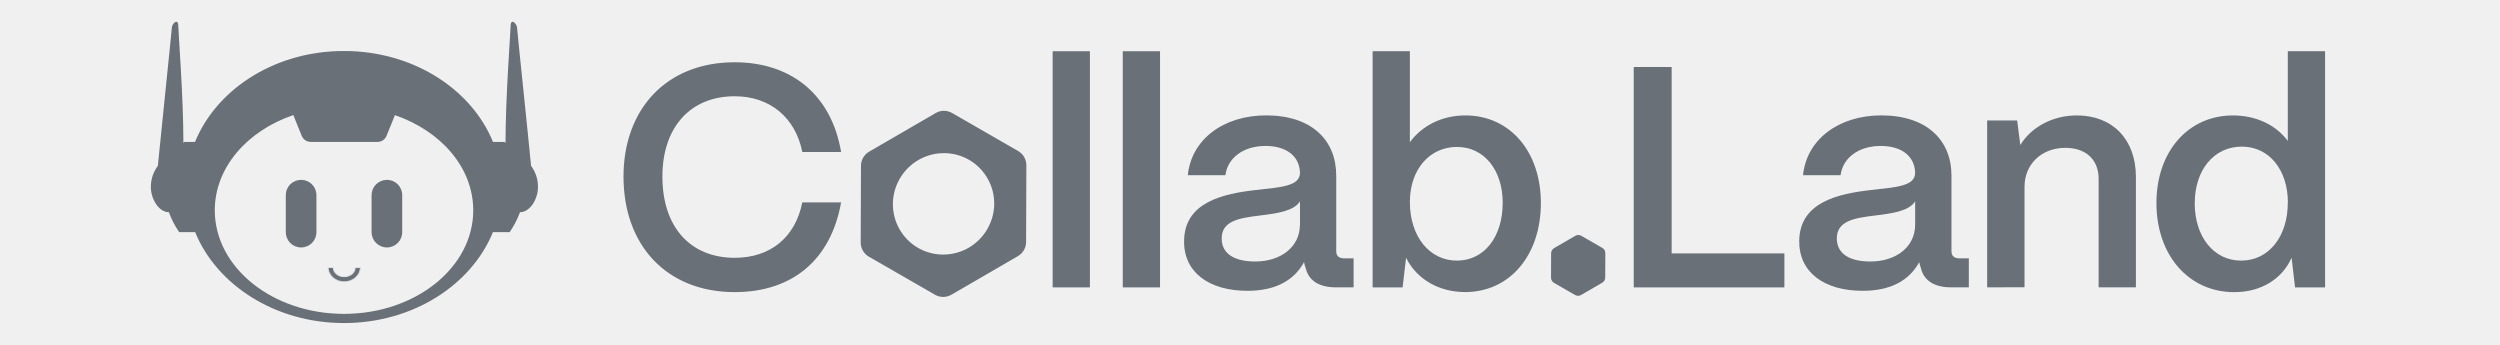
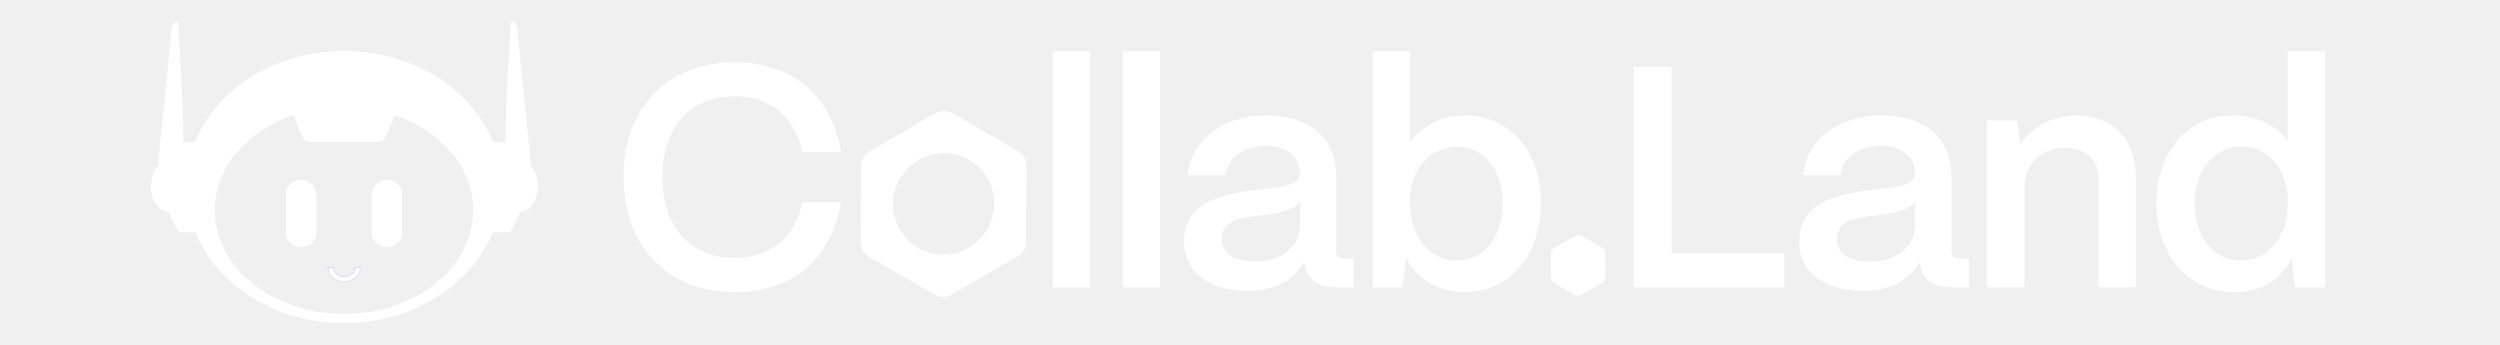
<svg xmlns="http://www.w3.org/2000/svg" width="232" height="32" viewBox="0 0 232 32" fill="none">
-   <path d="M49.283 15.389C48.993 12.328 47.999 2.929 47.985 2.58C47.969 2.17 47.385 1.649 47.385 2.406C47.385 2.929 46.912 8.937 46.912 13.284C46.862 13.21 46.832 13.171 46.832 13.171H45.751C43.808 8.408 38.648 4.952 32.516 4.742H32.377H32.241C32.137 4.742 32.041 4.742 31.925 4.742C31.817 4.742 31.713 4.742 31.608 4.742H31.472H31.338C25.204 4.942 20.042 8.408 18.099 13.171H17.098L17.02 13.284C17.02 8.937 16.545 2.929 16.545 2.406C16.545 1.649 15.961 2.17 15.945 2.58C15.932 2.929 14.943 12.328 14.649 15.389C14.223 15.956 13.995 16.647 14 17.356C14 18.488 14.751 19.694 15.674 19.694C15.909 20.348 16.229 20.968 16.625 21.539H18.109C20.112 26.455 25.547 29.979 31.927 29.979C38.307 29.979 43.742 26.455 45.745 21.539H47.3C47.696 20.968 48.016 20.347 48.252 19.694C49.175 19.694 49.924 18.496 49.924 17.356C49.931 16.648 49.706 15.957 49.283 15.389ZM31.925 29.127C25.3 29.127 19.932 24.826 19.932 19.518C19.932 15.549 22.936 12.142 27.219 10.677L28.002 12.61C28.069 12.775 28.185 12.917 28.334 13.017C28.482 13.117 28.658 13.171 28.837 13.171H35.033C35.212 13.171 35.388 13.117 35.536 13.017C35.685 12.917 35.801 12.775 35.868 12.61L36.649 10.685C40.922 12.154 43.916 15.555 43.916 19.518C43.916 24.826 38.547 29.127 31.925 29.127Z" fill="#697077" />
-   <path d="M35.904 16.689C35.527 16.689 35.166 16.839 34.899 17.105C34.632 17.371 34.482 17.731 34.482 18.107V21.546C34.482 21.922 34.632 22.282 34.899 22.548C35.166 22.814 35.527 22.963 35.904 22.963C36.281 22.963 36.643 22.814 36.91 22.548C37.176 22.282 37.326 21.922 37.326 21.546V18.107C37.326 17.731 37.176 17.371 36.91 17.105C36.643 16.839 36.281 16.689 35.904 16.689Z" fill="#697077" />
-   <path d="M27.943 16.689C27.566 16.689 27.205 16.839 26.938 17.105C26.671 17.371 26.521 17.731 26.521 18.107V21.546C26.521 21.922 26.671 22.282 26.938 22.548C27.205 22.814 27.566 22.963 27.943 22.963C28.32 22.963 28.682 22.814 28.949 22.548C29.215 22.282 29.365 21.922 29.365 21.546V18.107C29.365 17.731 29.215 17.371 28.949 17.105C28.682 16.839 28.32 16.689 27.943 16.689Z" fill="#697077" />
-   <path d="M31.945 26.156C31.12 26.156 30.447 25.557 30.447 24.824H30.932C30.932 25.294 31.387 25.675 31.945 25.675C32.504 25.675 32.96 25.294 32.96 24.824H33.445C33.445 25.559 32.772 26.156 31.945 26.156Z" fill="#697077" stroke="#DDE1E6" stroke-width="0.095" stroke-miterlimit="10" />
-   <path d="M57.861 16.385C57.861 10.189 61.787 5.778 68.176 5.778C73.51 5.778 77.176 8.875 78.053 14.105H74.454C73.81 10.891 71.436 8.933 68.182 8.933C64.051 8.933 61.471 11.826 61.471 16.385C61.471 21.061 64.051 23.924 68.182 23.924C71.494 23.924 73.81 22.024 74.454 18.781H78.053C77.115 24.099 73.54 27.108 68.176 27.108C61.875 27.104 57.861 22.781 57.861 16.385Z" fill="#697077" />
-   <path d="M97.686 26.669V4.753H101.144V26.669H97.686Z" fill="#697077" />
-   <path d="M104.193 26.669V4.753H107.651V26.669H104.193Z" fill="#697077" />
-   <path d="M109.883 22.367C109.914 18.744 113.517 17.98 116.535 17.633C118.88 17.37 120.608 17.282 120.639 16.056C120.608 14.537 119.439 13.544 117.438 13.544C115.387 13.544 113.921 14.652 113.717 16.261H110.229C110.551 12.987 113.481 10.708 117.497 10.708C121.696 10.708 124.002 12.987 124.002 16.291V23.304C124.002 23.743 124.238 23.976 124.764 23.976H125.614V26.666H123.974C122.39 26.666 121.424 26.022 121.161 24.854C121.094 24.684 121.045 24.507 121.014 24.327C120.104 25.994 118.404 26.987 115.769 26.987C112.193 26.989 109.847 25.265 109.883 22.367ZM120.639 20.848V18.686C120.052 19.591 118.558 19.797 116.917 20C114.983 20.235 113.371 20.497 113.371 22.134C113.371 23.478 114.455 24.267 116.476 24.267C118.845 24.271 120.633 22.927 120.633 20.852L120.639 20.848Z" fill="#697077" />
-   <path d="M130.484 23.922L130.162 26.669H127.379V4.753H130.836V13.196C131.95 11.676 133.796 10.711 135.994 10.711C140.097 10.711 142.993 14.043 142.993 18.835C142.993 23.714 140.092 27.104 135.96 27.104C133.502 27.106 131.45 25.88 130.484 23.922ZM139.452 18.837C139.452 15.768 137.724 13.636 135.204 13.636C132.654 13.636 130.836 15.74 130.836 18.749C130.836 21.939 132.654 24.185 135.204 24.185C137.722 24.185 139.449 21.993 139.449 18.837H139.452Z" fill="#697077" />
-   <path d="M151.611 26.669V6.216H155.129V23.516H165.592V26.673L151.611 26.669Z" fill="#697077" />
-   <path d="M166.969 22.367C166.999 18.744 170.605 17.98 173.622 17.633C175.967 17.37 177.696 17.282 177.726 16.056C177.696 14.537 176.526 13.544 174.527 13.544C172.475 13.544 171.011 14.652 170.805 16.261H167.321C167.643 12.987 170.575 10.708 174.591 10.708C178.78 10.708 181.096 12.987 181.096 16.291V23.304C181.096 23.743 181.33 23.976 181.858 23.976H182.708V26.666H181.066C179.484 26.666 178.517 26.022 178.252 24.854C178.187 24.683 178.138 24.507 178.106 24.327C177.198 25.994 175.507 26.987 172.861 26.987C169.281 26.989 166.941 25.265 166.969 22.367ZM177.726 20.848V18.686C177.14 19.591 175.645 19.797 174.003 20C172.069 20.235 170.457 20.497 170.457 22.134C170.457 23.478 171.543 24.267 173.565 24.267C175.939 24.271 177.726 22.927 177.726 20.852V20.848Z" fill="#697077" />
-   <path d="M184.408 26.667V11.18H187.192L187.486 13.459C188.452 11.852 190.416 10.711 192.732 10.711C196.043 10.711 198.211 12.932 198.211 16.41V26.667H194.753V16.583C194.753 14.859 193.61 13.72 191.675 13.72C189.419 13.72 187.896 15.267 187.876 17.283V26.655L184.408 26.667Z" fill="#697077" />
-   <path d="M200.117 18.837C200.117 14.051 203.077 10.713 207.209 10.713C209.408 10.713 211.224 11.618 212.308 13.08V4.753H215.768V26.669H212.982L212.66 23.922C211.782 25.88 209.846 27.112 207.326 27.112C203.135 27.106 200.117 23.716 200.117 18.837ZM212.316 18.807C212.316 15.74 210.558 13.606 208.039 13.606C205.459 13.606 203.671 15.768 203.671 18.867C203.671 21.965 205.431 24.185 207.98 24.185C210.53 24.185 212.308 21.969 212.308 18.807H212.316Z" fill="#697077" />
-   <path d="M148.975 23.49C148.976 23.29 148.868 23.105 148.696 23.006L146.745 21.883C146.572 21.783 146.358 21.784 146.185 21.884L144.222 23.024C144.051 23.123 143.945 23.306 143.944 23.504L143.936 25.769C143.936 25.969 144.042 26.154 144.215 26.253L146.165 27.376C146.339 27.476 146.552 27.475 146.725 27.375L148.688 26.236C148.86 26.136 148.966 25.953 148.966 25.755L148.975 23.49Z" fill="#697077" />
-   <path fill-rule="evenodd" clip-rule="evenodd" d="M94.487 14.018C94.959 14.289 95.249 14.793 95.247 15.337L95.223 22.457C95.221 22.997 94.932 23.496 94.464 23.767L88.292 27.348C87.82 27.622 87.238 27.623 86.766 27.351L80.633 23.821C80.161 23.549 79.871 23.046 79.873 22.501L79.899 15.382C79.901 14.842 80.189 14.344 80.657 14.072L86.828 10.491C87.3 10.217 87.882 10.215 88.354 10.487L94.487 14.018ZM89.927 14.833C91.379 15.668 92.27 17.229 92.264 18.902C92.259 20.577 91.351 22.145 89.899 22.988C88.449 23.829 86.647 23.84 85.196 23.004C83.744 22.168 82.853 20.607 82.859 18.934C82.865 17.259 83.772 15.692 85.224 14.849C86.674 14.008 88.475 13.997 89.927 14.833Z" fill="#697077" />
+   <path d="M49.283 15.389C48.993 12.328 47.999 2.929 47.985 2.58C47.969 2.17 47.385 1.649 47.385 2.406C47.385 2.929 46.912 8.937 46.912 13.284C46.862 13.21 46.832 13.171 46.832 13.171H45.751C43.808 8.408 38.648 4.952 32.516 4.742H32.377H32.241C32.137 4.742 32.041 4.742 31.925 4.742C31.817 4.742 31.713 4.742 31.608 4.742H31.472H31.338C25.204 4.942 20.042 8.408 18.099 13.171H17.098L17.02 13.284C17.02 8.937 16.545 2.929 16.545 2.406C16.545 1.649 15.961 2.17 15.945 2.58C15.932 2.929 14.943 12.328 14.649 15.389C14.223 15.956 13.995 16.647 14 17.356C14 18.488 14.751 19.694 15.674 19.694C15.909 20.348 16.229 20.968 16.625 21.539H18.109C20.112 26.455 25.547 29.979 31.927 29.979C38.307 29.979 43.742 26.455 45.745 21.539H47.3C47.696 20.968 48.016 20.347 48.252 19.694C49.175 19.694 49.924 18.496 49.924 17.356C49.931 16.648 49.706 15.957 49.283 15.389ZM31.925 29.127C25.3 29.127 19.932 24.826 19.932 19.518C19.932 15.549 22.936 12.142 27.219 10.677L28.002 12.61C28.069 12.775 28.185 12.917 28.334 13.017C28.482 13.117 28.658 13.171 28.837 13.171H35.033C35.212 13.171 35.388 13.117 35.536 13.017C35.685 12.917 35.801 12.775 35.868 12.61L36.649 10.685C40.922 12.154 43.916 15.555 43.916 19.518C43.916 24.826 38.547 29.127 31.925 29.127Z" fill="#FFFFFF" />
+   <path d="M35.904 16.689C35.527 16.689 35.166 16.839 34.899 17.105C34.632 17.371 34.482 17.731 34.482 18.107V21.546C34.482 21.922 34.632 22.282 34.899 22.548C35.166 22.814 35.527 22.963 35.904 22.963C36.281 22.963 36.643 22.814 36.91 22.548C37.176 22.282 37.326 21.922 37.326 21.546V18.107C37.326 17.731 37.176 17.371 36.91 17.105C36.643 16.839 36.281 16.689 35.904 16.689Z" fill="#FFFFFF" />
+   <path d="M27.943 16.689C27.566 16.689 27.205 16.839 26.938 17.105C26.671 17.371 26.521 17.731 26.521 18.107V21.546C26.521 21.922 26.671 22.282 26.938 22.548C27.205 22.814 27.566 22.963 27.943 22.963C28.32 22.963 28.682 22.814 28.949 22.548C29.215 22.282 29.365 21.922 29.365 21.546V18.107C29.365 17.731 29.215 17.371 28.949 17.105C28.682 16.839 28.32 16.689 27.943 16.689Z" fill="#FFFFFF" />
+   <path d="M31.945 26.156C31.12 26.156 30.447 25.557 30.447 24.824H30.932C30.932 25.294 31.387 25.675 31.945 25.675C32.504 25.675 32.96 25.294 32.96 24.824H33.445C33.445 25.559 32.772 26.156 31.945 26.156Z" fill="#FFFFFF" stroke="#DDE1E6" stroke-width="0.095" stroke-miterlimit="10" />
+   <path d="M57.861 16.385C57.861 10.189 61.787 5.778 68.176 5.778C73.51 5.778 77.176 8.875 78.053 14.105H74.454C73.81 10.891 71.436 8.933 68.182 8.933C64.051 8.933 61.471 11.826 61.471 16.385C61.471 21.061 64.051 23.924 68.182 23.924C71.494 23.924 73.81 22.024 74.454 18.781H78.053C77.115 24.099 73.54 27.108 68.176 27.108C61.875 27.104 57.861 22.781 57.861 16.385Z" fill="#FFFFFF" />
+   <path d="M97.686 26.669V4.753H101.144V26.669H97.686Z" fill="#FFFFFF" />
+   <path d="M104.193 26.669V4.753H107.651V26.669H104.193Z" fill="#FFFFFF" />
+   <path d="M109.883 22.367C109.914 18.744 113.517 17.98 116.535 17.633C118.88 17.37 120.608 17.282 120.639 16.056C120.608 14.537 119.439 13.544 117.438 13.544C115.387 13.544 113.921 14.652 113.717 16.261H110.229C110.551 12.987 113.481 10.708 117.497 10.708C121.696 10.708 124.002 12.987 124.002 16.291V23.304C124.002 23.743 124.238 23.976 124.764 23.976H125.614V26.666H123.974C122.39 26.666 121.424 26.022 121.161 24.854C121.094 24.684 121.045 24.507 121.014 24.327C120.104 25.994 118.404 26.987 115.769 26.987C112.193 26.989 109.847 25.265 109.883 22.367ZM120.639 20.848V18.686C120.052 19.591 118.558 19.797 116.917 20C114.983 20.235 113.371 20.497 113.371 22.134C113.371 23.478 114.455 24.267 116.476 24.267C118.845 24.271 120.633 22.927 120.633 20.852L120.639 20.848Z" fill="#FFFFFF" />
+   <path d="M130.484 23.922L130.162 26.669H127.379V4.753H130.836V13.196C131.95 11.676 133.796 10.711 135.994 10.711C140.097 10.711 142.993 14.043 142.993 18.835C142.993 23.714 140.092 27.104 135.96 27.104C133.502 27.106 131.45 25.88 130.484 23.922ZM139.452 18.837C139.452 15.768 137.724 13.636 135.204 13.636C132.654 13.636 130.836 15.74 130.836 18.749C130.836 21.939 132.654 24.185 135.204 24.185C137.722 24.185 139.449 21.993 139.449 18.837H139.452Z" fill="#FFFFFF" />
+   <path d="M151.611 26.669V6.216H155.129V23.516H165.592V26.673L151.611 26.669Z" fill="#FFFFFF" />
+   <path d="M166.969 22.367C166.999 18.744 170.605 17.98 173.622 17.633C175.967 17.37 177.696 17.282 177.726 16.056C177.696 14.537 176.526 13.544 174.527 13.544C172.475 13.544 171.011 14.652 170.805 16.261H167.321C167.643 12.987 170.575 10.708 174.591 10.708C178.78 10.708 181.096 12.987 181.096 16.291V23.304C181.096 23.743 181.33 23.976 181.858 23.976H182.708V26.666H181.066C179.484 26.666 178.517 26.022 178.252 24.854C178.187 24.683 178.138 24.507 178.106 24.327C177.198 25.994 175.507 26.987 172.861 26.987C169.281 26.989 166.941 25.265 166.969 22.367ZM177.726 20.848V18.686C177.14 19.591 175.645 19.797 174.003 20C172.069 20.235 170.457 20.497 170.457 22.134C170.457 23.478 171.543 24.267 173.565 24.267C175.939 24.271 177.726 22.927 177.726 20.852V20.848Z" fill="#FFFFFF" />
+   <path d="M184.408 26.667V11.18H187.192L187.486 13.459C188.452 11.852 190.416 10.711 192.732 10.711C196.043 10.711 198.211 12.932 198.211 16.41V26.667H194.753V16.583C194.753 14.859 193.61 13.72 191.675 13.72C189.419 13.72 187.896 15.267 187.876 17.283V26.655L184.408 26.667Z" fill="#FFFFFF" />
+   <path d="M200.117 18.837C200.117 14.051 203.077 10.713 207.209 10.713C209.408 10.713 211.224 11.618 212.308 13.08V4.753H215.768V26.669H212.982L212.66 23.922C211.782 25.88 209.846 27.112 207.326 27.112C203.135 27.106 200.117 23.716 200.117 18.837ZM212.316 18.807C212.316 15.74 210.558 13.606 208.039 13.606C205.459 13.606 203.671 15.768 203.671 18.867C203.671 21.965 205.431 24.185 207.98 24.185C210.53 24.185 212.308 21.969 212.308 18.807H212.316Z" fill="#FFFFFF" />
+   <path d="M148.975 23.49C148.976 23.29 148.868 23.105 148.696 23.006L146.745 21.883C146.572 21.783 146.358 21.784 146.185 21.884L144.222 23.024C144.051 23.123 143.945 23.306 143.944 23.504L143.936 25.769C143.936 25.969 144.042 26.154 144.215 26.253L146.165 27.376C146.339 27.476 146.552 27.475 146.725 27.375L148.688 26.236C148.86 26.136 148.966 25.953 148.966 25.755L148.975 23.49Z" fill="#FFFFFF" />
+   <path fill-rule="evenodd" clip-rule="evenodd" d="M94.487 14.018C94.959 14.289 95.249 14.793 95.247 15.337L95.223 22.457C95.221 22.997 94.932 23.496 94.464 23.767L88.292 27.348C87.82 27.622 87.238 27.623 86.766 27.351L80.633 23.821C80.161 23.549 79.871 23.046 79.873 22.501L79.899 15.382C79.901 14.842 80.189 14.344 80.657 14.072L86.828 10.491C87.3 10.217 87.882 10.215 88.354 10.487L94.487 14.018ZM89.927 14.833C91.379 15.668 92.27 17.229 92.264 18.902C92.259 20.577 91.351 22.145 89.899 22.988C88.449 23.829 86.647 23.84 85.196 23.004C83.744 22.168 82.853 20.607 82.859 18.934C82.865 17.259 83.772 15.692 85.224 14.849C86.674 14.008 88.475 13.997 89.927 14.833Z" fill="#FFFFFF" />
</svg>
